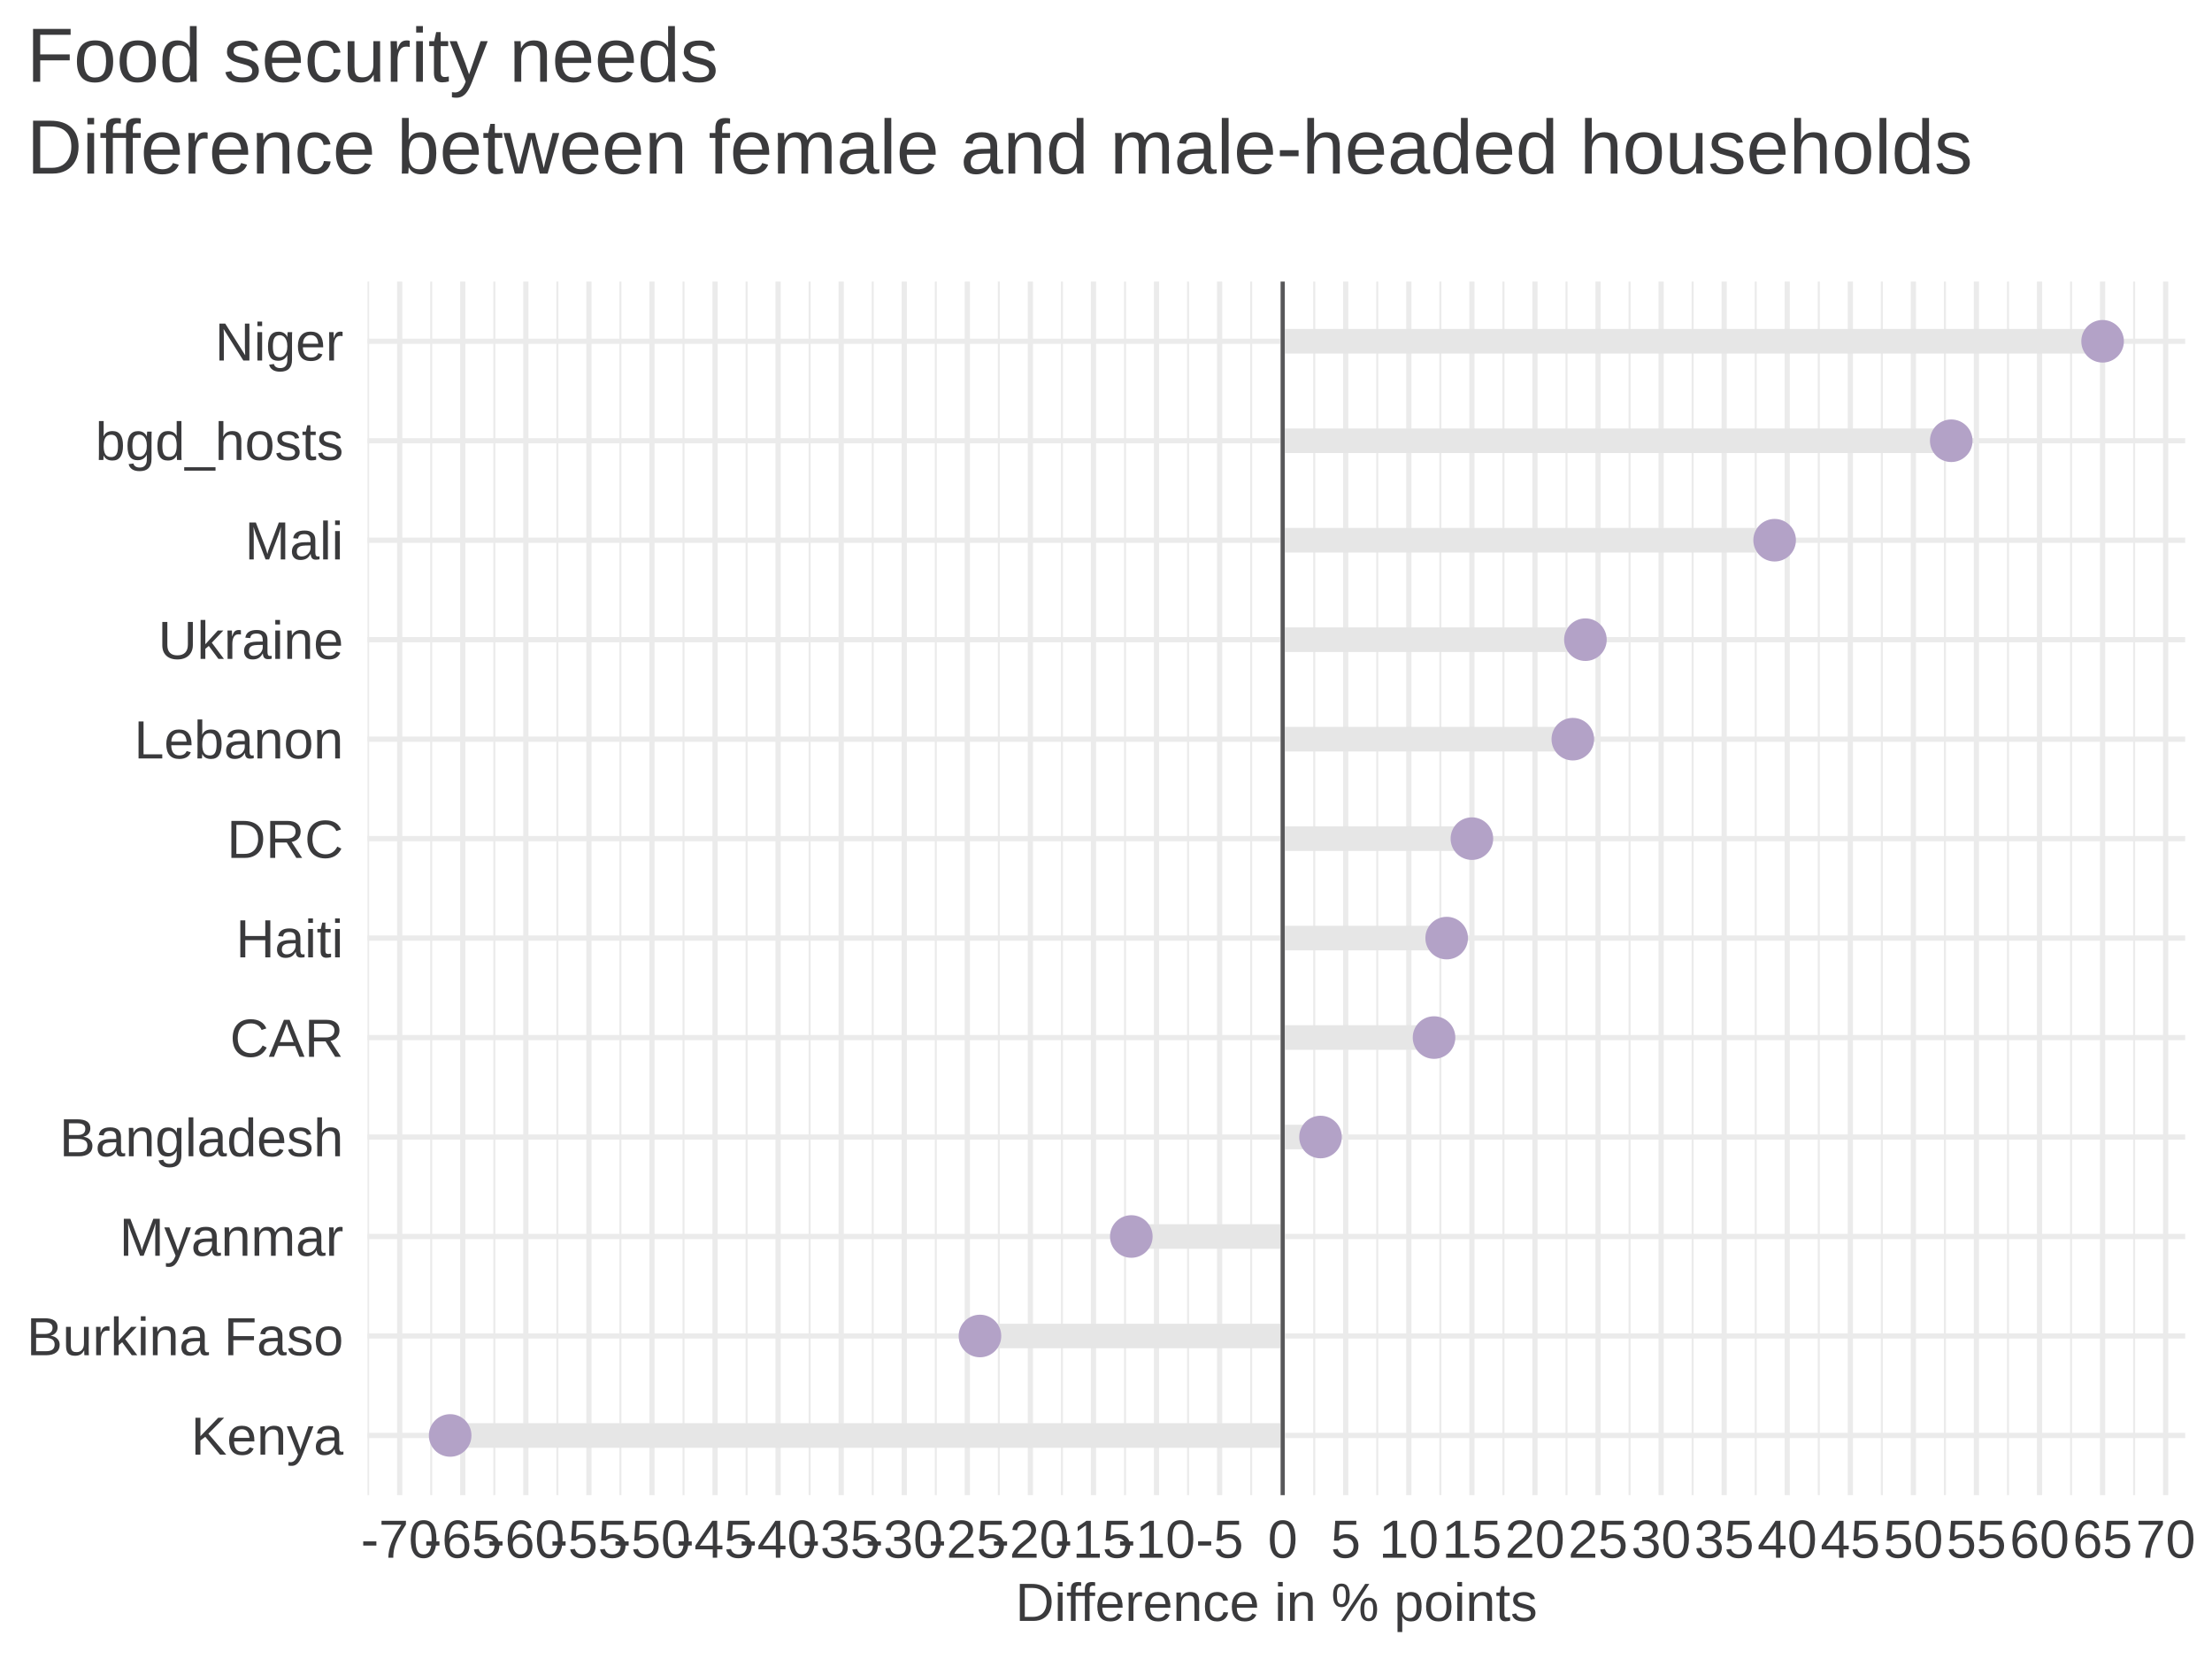
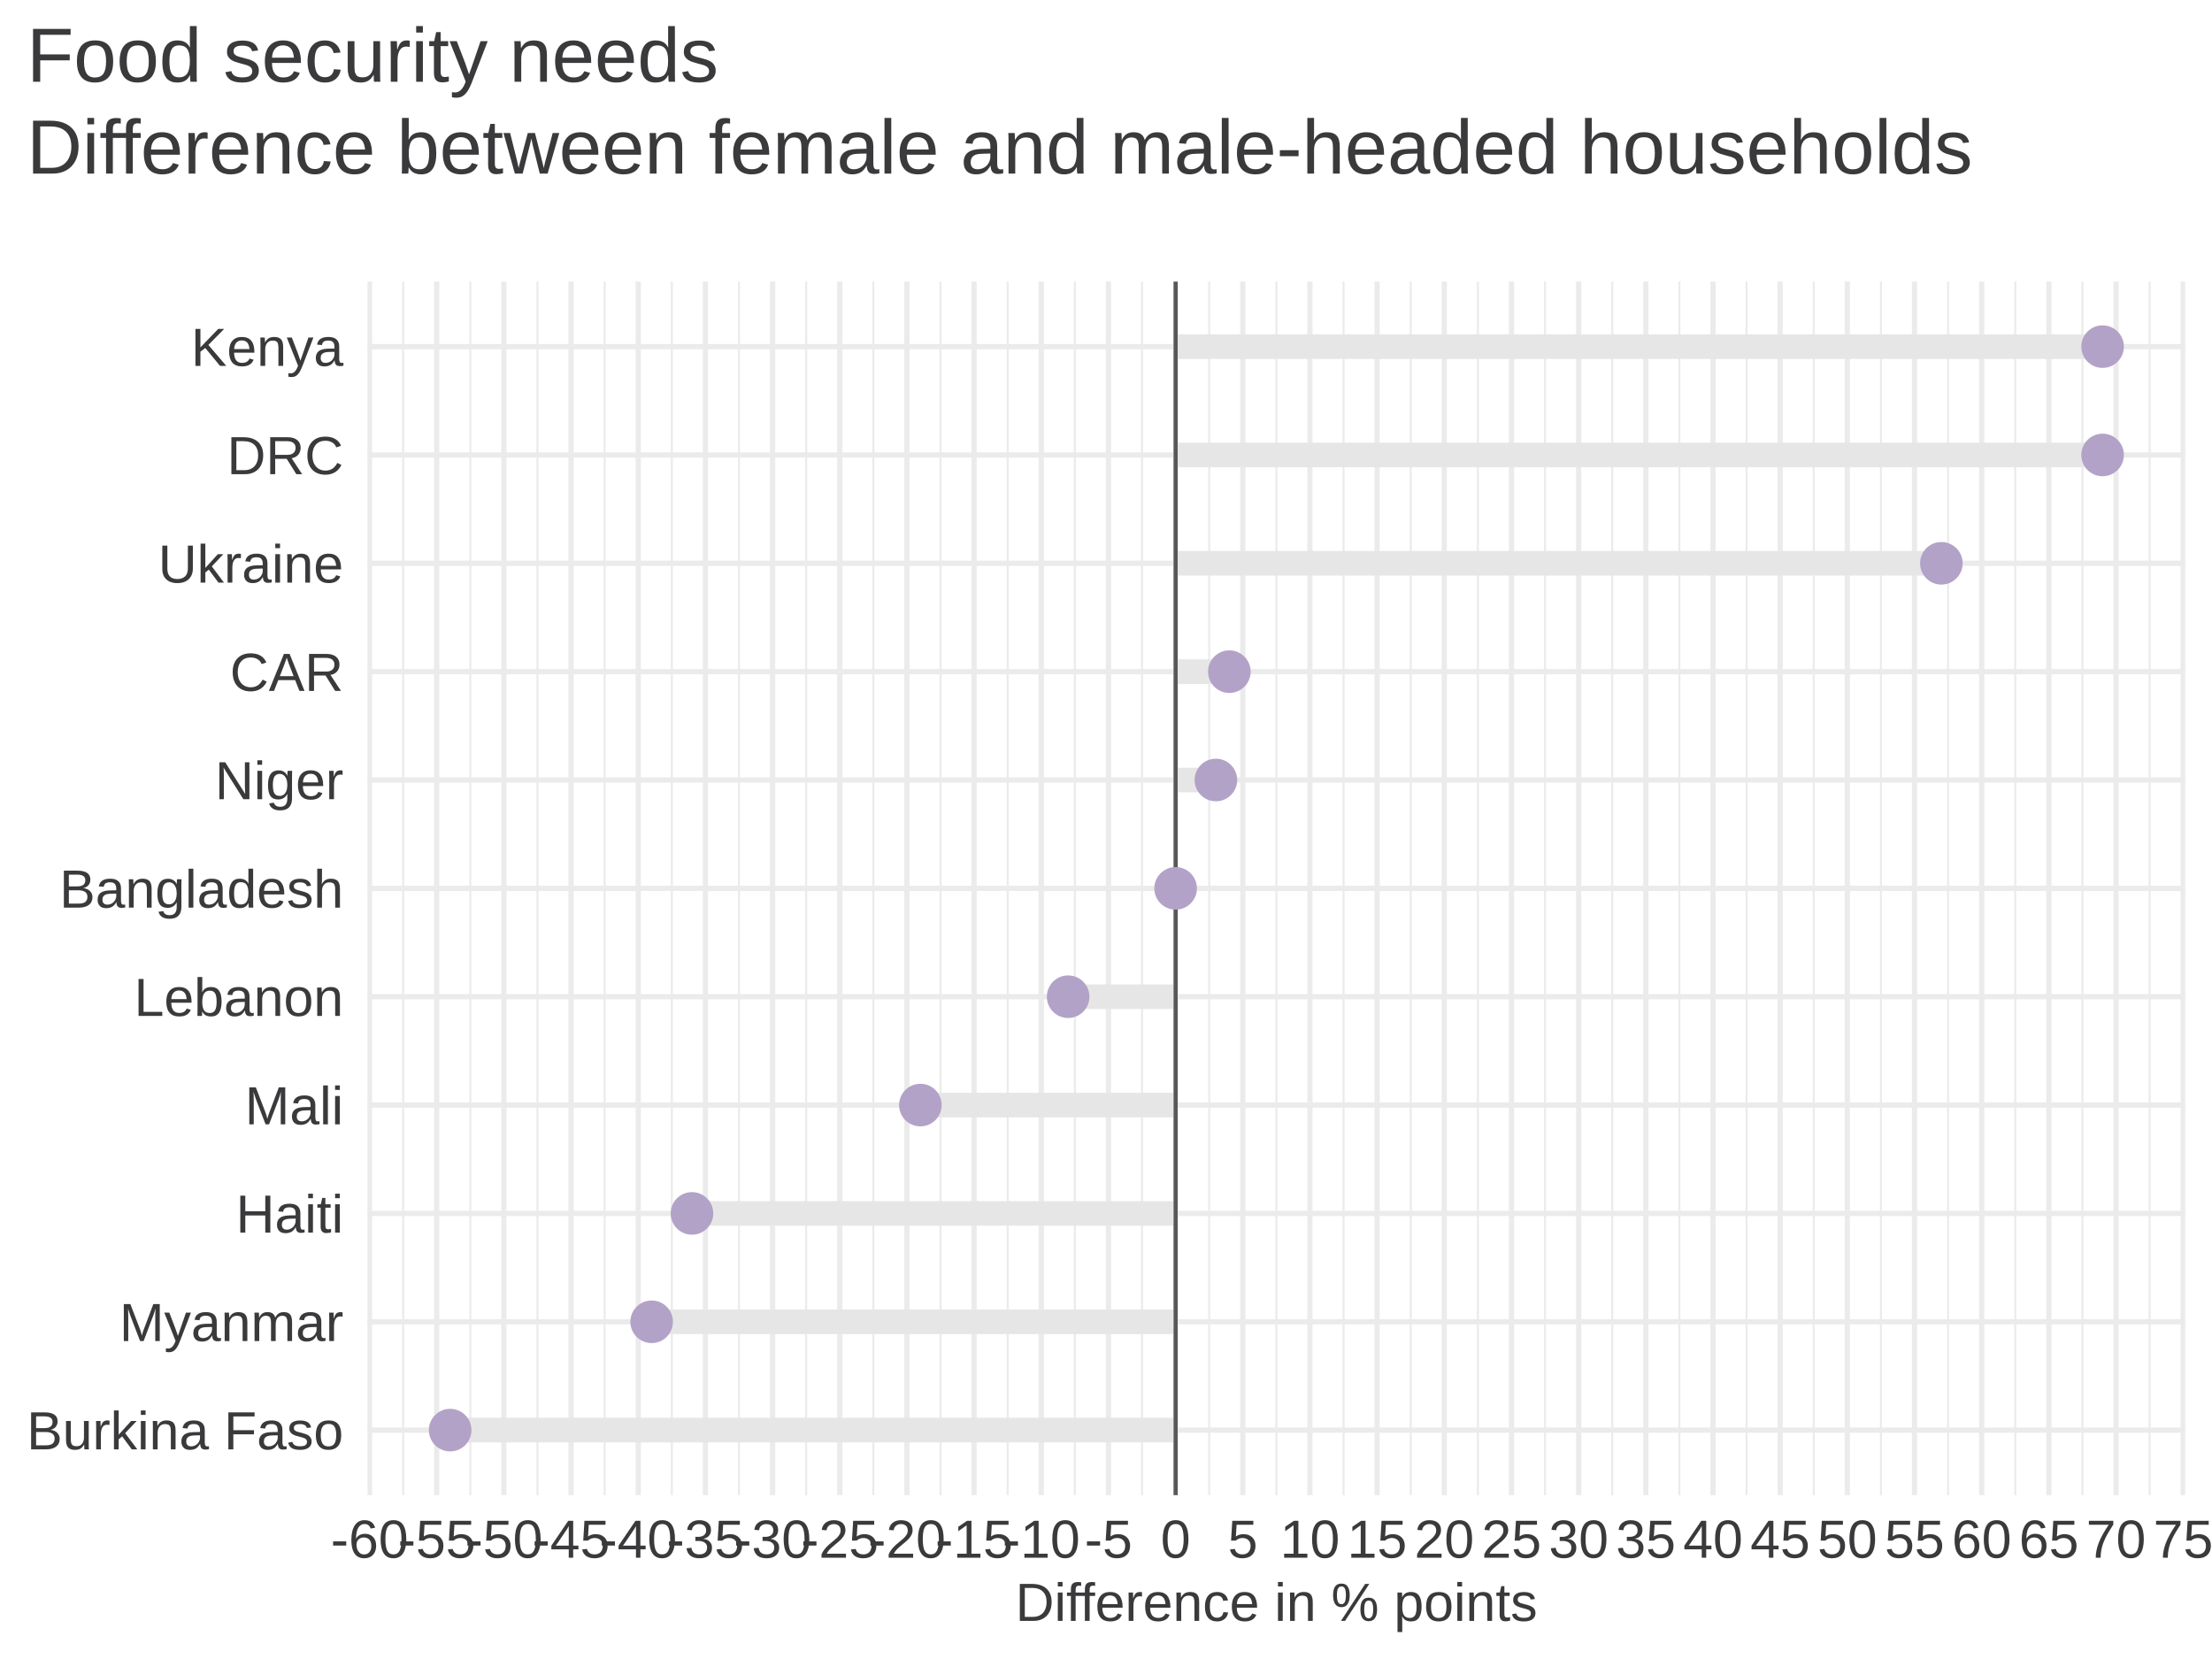
<svg xmlns="http://www.w3.org/2000/svg" class="svglite" width="576.00pt" height="432.00pt" viewBox="0 0 576.00 432.00">
  <defs>
    <style type="text/css">
    .svglite line, .svglite polyline, .svglite polygon, .svglite path, .svglite rect, .svglite circle {
      fill: none;
      stroke: #000000;
      stroke-linecap: round;
      stroke-linejoin: round;
      stroke-miterlimit: 10.00;
    }
    .svglite text {
      white-space: pre;
    }
  </style>
  </defs>
  <rect width="100%" height="100%" style="stroke: none; fill: none;" />
  <defs>
    <clipPath id="cpMC4wMHw1NzYuMDB8MC4wMHw0MzIuMDA=">
      <rect x="0.00" y="0.00" width="576.00" height="432.00" />
    </clipPath>
  </defs>
  <g clip-path="url(#cpMC4wMHw1NzYuMDB8MC4wMHw0MzIuMDA=)">
</g>
  <defs>
    <clipPath id="cpOTUuNzB8NTY5LjAzfDczLjMzfDM4OS4zMw==">
      <rect x="95.70" y="73.33" width="473.32" height="316.00" />
    </clipPath>
  </defs>
  <g clip-path="url(#cpOTUuNzB8NTY5LjAzfDczLjMzfDM4OS4zMw==)">
-     <polyline points="95.87,389.33 95.87,73.33 " style="stroke-width: 0.53; stroke: #EBEBEB; stroke-linecap: butt;" />
-     <polyline points="112.29,389.33 112.29,73.33 " style="stroke-width: 0.53; stroke: #EBEBEB; stroke-linecap: butt;" />
-     <polyline points="128.72,389.33 128.72,73.33 " style="stroke-width: 0.53; stroke: #EBEBEB; stroke-linecap: butt;" />
-     <polyline points="145.14,389.33 145.14,73.33 " style="stroke-width: 0.53; stroke: #EBEBEB; stroke-linecap: butt;" />
-     <polyline points="161.56,389.33 161.56,73.33 " style="stroke-width: 0.53; stroke: #EBEBEB; stroke-linecap: butt;" />
-     <polyline points="177.99,389.33 177.99,73.33 " style="stroke-width: 0.53; stroke: #EBEBEB; stroke-linecap: butt;" />
-     <polyline points="194.41,389.33 194.41,73.33 " style="stroke-width: 0.53; stroke: #EBEBEB; stroke-linecap: butt;" />
-     <polyline points="210.83,389.33 210.83,73.33 " style="stroke-width: 0.53; stroke: #EBEBEB; stroke-linecap: butt;" />
-     <polyline points="227.26,389.33 227.26,73.33 " style="stroke-width: 0.53; stroke: #EBEBEB; stroke-linecap: butt;" />
-     <polyline points="243.68,389.33 243.68,73.33 " style="stroke-width: 0.53; stroke: #EBEBEB; stroke-linecap: butt;" />
-     <polyline points="260.10,389.33 260.10,73.33 " style="stroke-width: 0.53; stroke: #EBEBEB; stroke-linecap: butt;" />
-     <polyline points="276.53,389.33 276.53,73.33 " style="stroke-width: 0.53; stroke: #EBEBEB; stroke-linecap: butt;" />
-     <polyline points="292.95,389.33 292.95,73.33 " style="stroke-width: 0.53; stroke: #EBEBEB; stroke-linecap: butt;" />
-     <polyline points="309.37,389.33 309.37,73.33 " style="stroke-width: 0.53; stroke: #EBEBEB; stroke-linecap: butt;" />
-     <polyline points="325.80,389.33 325.80,73.33 " style="stroke-width: 0.53; stroke: #EBEBEB; stroke-linecap: butt;" />
-     <polyline points="342.22,389.33 342.22,73.33 " style="stroke-width: 0.53; stroke: #EBEBEB; stroke-linecap: butt;" />
-     <polyline points="358.64,389.33 358.64,73.33 " style="stroke-width: 0.53; stroke: #EBEBEB; stroke-linecap: butt;" />
-     <polyline points="375.07,389.33 375.07,73.33 " style="stroke-width: 0.53; stroke: #EBEBEB; stroke-linecap: butt;" />
-     <polyline points="391.49,389.33 391.49,73.33 " style="stroke-width: 0.53; stroke: #EBEBEB; stroke-linecap: butt;" />
-     <polyline points="407.91,389.33 407.91,73.33 " style="stroke-width: 0.53; stroke: #EBEBEB; stroke-linecap: butt;" />
-     <polyline points="424.34,389.33 424.34,73.33 " style="stroke-width: 0.53; stroke: #EBEBEB; stroke-linecap: butt;" />
-     <polyline points="440.76,389.33 440.76,73.33 " style="stroke-width: 0.53; stroke: #EBEBEB; stroke-linecap: butt;" />
-     <polyline points="457.18,389.33 457.18,73.33 " style="stroke-width: 0.53; stroke: #EBEBEB; stroke-linecap: butt;" />
-     <polyline points="473.61,389.33 473.61,73.33 " style="stroke-width: 0.53; stroke: #EBEBEB; stroke-linecap: butt;" />
-     <polyline points="490.03,389.33 490.03,73.33 " style="stroke-width: 0.53; stroke: #EBEBEB; stroke-linecap: butt;" />
-     <polyline points="506.45,389.33 506.45,73.33 " style="stroke-width: 0.53; stroke: #EBEBEB; stroke-linecap: butt;" />
-     <polyline points="522.88,389.33 522.88,73.33 " style="stroke-width: 0.53; stroke: #EBEBEB; stroke-linecap: butt;" />
-     <polyline points="539.30,389.33 539.30,73.33 " style="stroke-width: 0.53; stroke: #EBEBEB; stroke-linecap: butt;" />
-     <polyline points="555.72,389.33 555.72,73.33 " style="stroke-width: 0.53; stroke: #EBEBEB; stroke-linecap: butt;" />
-     <polyline points="95.70,373.79 569.03,373.79 " style="stroke-width: 1.36; stroke: #EBEBEB; stroke-linecap: butt;" />
-     <polyline points="95.70,347.89 569.03,347.89 " style="stroke-width: 1.36; stroke: #EBEBEB; stroke-linecap: butt;" />
-     <polyline points="95.70,321.98 569.03,321.98 " style="stroke-width: 1.36; stroke: #EBEBEB; stroke-linecap: butt;" />
-     <polyline points="95.70,296.08 569.03,296.08 " style="stroke-width: 1.36; stroke: #EBEBEB; stroke-linecap: butt;" />
-     <polyline points="95.70,270.18 569.03,270.18 " style="stroke-width: 1.36; stroke: #EBEBEB; stroke-linecap: butt;" />
-     <polyline points="95.70,244.28 569.03,244.28 " style="stroke-width: 1.36; stroke: #EBEBEB; stroke-linecap: butt;" />
-     <polyline points="95.70,218.38 569.03,218.38 " style="stroke-width: 1.36; stroke: #EBEBEB; stroke-linecap: butt;" />
-     <polyline points="95.70,192.48 569.03,192.48 " style="stroke-width: 1.36; stroke: #EBEBEB; stroke-linecap: butt;" />
-     <polyline points="95.70,166.57 569.03,166.57 " style="stroke-width: 1.36; stroke: #EBEBEB; stroke-linecap: butt;" />
-     <polyline points="95.70,140.67 569.03,140.67 " style="stroke-width: 1.36; stroke: #EBEBEB; stroke-linecap: butt;" />
-     <polyline points="95.70,114.77 569.03,114.77 " style="stroke-width: 1.36; stroke: #EBEBEB; stroke-linecap: butt;" />
-     <polyline points="95.70,88.87 569.03,88.87 " style="stroke-width: 1.36; stroke: #EBEBEB; stroke-linecap: butt;" />
-     <polyline points="104.08,389.33 104.08,73.33 " style="stroke-width: 1.36; stroke: #EBEBEB; stroke-linecap: butt;" />
-     <polyline points="120.50,389.33 120.50,73.33 " style="stroke-width: 1.36; stroke: #EBEBEB; stroke-linecap: butt;" />
-     <polyline points="136.93,389.33 136.93,73.33 " style="stroke-width: 1.36; stroke: #EBEBEB; stroke-linecap: butt;" />
-     <polyline points="153.35,389.33 153.35,73.33 " style="stroke-width: 1.36; stroke: #EBEBEB; stroke-linecap: butt;" />
-     <polyline points="169.77,389.33 169.77,73.33 " style="stroke-width: 1.36; stroke: #EBEBEB; stroke-linecap: butt;" />
-     <polyline points="186.20,389.33 186.20,73.33 " style="stroke-width: 1.36; stroke: #EBEBEB; stroke-linecap: butt;" />
-     <polyline points="202.62,389.33 202.62,73.33 " style="stroke-width: 1.36; stroke: #EBEBEB; stroke-linecap: butt;" />
-     <polyline points="219.04,389.33 219.04,73.33 " style="stroke-width: 1.36; stroke: #EBEBEB; stroke-linecap: butt;" />
-     <polyline points="235.47,389.33 235.47,73.33 " style="stroke-width: 1.36; stroke: #EBEBEB; stroke-linecap: butt;" />
-     <polyline points="251.89,389.33 251.89,73.33 " style="stroke-width: 1.36; stroke: #EBEBEB; stroke-linecap: butt;" />
-     <polyline points="268.31,389.33 268.31,73.33 " style="stroke-width: 1.36; stroke: #EBEBEB; stroke-linecap: butt;" />
-     <polyline points="284.74,389.33 284.74,73.33 " style="stroke-width: 1.36; stroke: #EBEBEB; stroke-linecap: butt;" />
-     <polyline points="301.16,389.33 301.16,73.33 " style="stroke-width: 1.36; stroke: #EBEBEB; stroke-linecap: butt;" />
-     <polyline points="317.58,389.33 317.58,73.33 " style="stroke-width: 1.36; stroke: #EBEBEB; stroke-linecap: butt;" />
-     <polyline points="334.01,389.33 334.01,73.33 " style="stroke-width: 1.36; stroke: #EBEBEB; stroke-linecap: butt;" />
-     <polyline points="350.43,389.33 350.43,73.33 " style="stroke-width: 1.36; stroke: #EBEBEB; stroke-linecap: butt;" />
-     <polyline points="366.85,389.33 366.85,73.33 " style="stroke-width: 1.36; stroke: #EBEBEB; stroke-linecap: butt;" />
-     <polyline points="383.28,389.33 383.28,73.33 " style="stroke-width: 1.36; stroke: #EBEBEB; stroke-linecap: butt;" />
-     <polyline points="399.70,389.33 399.70,73.33 " style="stroke-width: 1.36; stroke: #EBEBEB; stroke-linecap: butt;" />
-     <polyline points="416.12,389.33 416.12,73.33 " style="stroke-width: 1.36; stroke: #EBEBEB; stroke-linecap: butt;" />
-     <polyline points="432.55,389.33 432.55,73.33 " style="stroke-width: 1.36; stroke: #EBEBEB; stroke-linecap: butt;" />
-     <polyline points="448.97,389.33 448.97,73.33 " style="stroke-width: 1.36; stroke: #EBEBEB; stroke-linecap: butt;" />
-     <polyline points="465.39,389.33 465.39,73.33 " style="stroke-width: 1.36; stroke: #EBEBEB; stroke-linecap: butt;" />
-     <polyline points="481.82,389.33 481.82,73.33 " style="stroke-width: 1.36; stroke: #EBEBEB; stroke-linecap: butt;" />
-     <polyline points="498.24,389.33 498.24,73.33 " style="stroke-width: 1.36; stroke: #EBEBEB; stroke-linecap: butt;" />
-     <polyline points="514.66,389.33 514.66,73.33 " style="stroke-width: 1.36; stroke: #EBEBEB; stroke-linecap: butt;" />
-     <polyline points="531.09,389.33 531.09,73.33 " style="stroke-width: 1.36; stroke: #EBEBEB; stroke-linecap: butt;" />
-     <polyline points="547.51,389.33 547.51,73.33 " style="stroke-width: 1.36; stroke: #EBEBEB; stroke-linecap: butt;" />
-     <polyline points="563.93,389.33 563.93,73.33 " style="stroke-width: 1.36; stroke: #EBEBEB; stroke-linecap: butt;" />
-     <line x1="412.84" y1="166.57" x2="334.01" y2="166.57" style="stroke-width: 6.40; stroke: #E6E6E6; stroke-linecap: butt;" />
-     <line x1="547.51" y1="88.87" x2="334.01" y2="88.87" style="stroke-width: 6.40; stroke: #E6E6E6; stroke-linecap: butt;" />
-     <line x1="294.59" y1="321.98" x2="334.01" y2="321.98" style="stroke-width: 6.40; stroke: #E6E6E6; stroke-linecap: butt;" />
-     <line x1="462.11" y1="140.67" x2="334.01" y2="140.67" style="stroke-width: 6.40; stroke: #E6E6E6; stroke-linecap: butt;" />
-     <line x1="409.56" y1="192.48" x2="334.01" y2="192.48" style="stroke-width: 6.40; stroke: #E6E6E6; stroke-linecap: butt;" />
-     <line x1="117.22" y1="373.79" x2="334.01" y2="373.79" style="stroke-width: 6.40; stroke: #E6E6E6; stroke-linecap: butt;" />
-     <line x1="376.71" y1="244.28" x2="334.01" y2="244.28" style="stroke-width: 6.40; stroke: #E6E6E6; stroke-linecap: butt;" />
-     <line x1="383.28" y1="218.38" x2="334.01" y2="218.38" style="stroke-width: 6.40; stroke: #E6E6E6; stroke-linecap: butt;" />
-     <line x1="373.42" y1="270.18" x2="334.01" y2="270.18" style="stroke-width: 6.40; stroke: #E6E6E6; stroke-linecap: butt;" />
-     <line x1="255.18" y1="347.89" x2="334.01" y2="347.89" style="stroke-width: 6.40; stroke: #E6E6E6; stroke-linecap: butt;" />
-     <line x1="343.86" y1="296.08" x2="334.01" y2="296.08" style="stroke-width: 6.40; stroke: #E6E6E6; stroke-linecap: butt;" />
-     <line x1="508.10" y1="114.77" x2="334.01" y2="114.77" style="stroke-width: 6.40; stroke: #E6E6E6; stroke-linecap: butt;" />
-     <line x1="334.01" y1="389.33" x2="334.01" y2="73.33" style="stroke-width: 1.07; stroke: #58585A; stroke-linecap: butt;" />
-     <circle cx="412.84" cy="166.57" r="5.19" style="stroke-width: 0.71; stroke: #B3A2C7; fill: #B3A2C7;" />
-     <circle cx="547.51" cy="88.87" r="5.19" style="stroke-width: 0.71; stroke: #B3A2C7; fill: #B3A2C7;" />
-     <circle cx="294.59" cy="321.98" r="5.19" style="stroke-width: 0.71; stroke: #B3A2C7; fill: #B3A2C7;" />
-     <circle cx="462.11" cy="140.67" r="5.19" style="stroke-width: 0.71; stroke: #B3A2C7; fill: #B3A2C7;" />
-     <circle cx="409.56" cy="192.48" r="5.19" style="stroke-width: 0.71; stroke: #B3A2C7; fill: #B3A2C7;" />
-     <circle cx="117.22" cy="373.79" r="5.19" style="stroke-width: 0.71; stroke: #B3A2C7; fill: #B3A2C7;" />
-     <circle cx="376.71" cy="244.28" r="5.19" style="stroke-width: 0.71; stroke: #B3A2C7; fill: #B3A2C7;" />
-     <circle cx="383.28" cy="218.38" r="5.19" style="stroke-width: 0.71; stroke: #B3A2C7; fill: #B3A2C7;" />
-     <circle cx="373.42" cy="270.18" r="5.19" style="stroke-width: 0.71; stroke: #B3A2C7; fill: #B3A2C7;" />
-     <circle cx="255.18" cy="347.89" r="5.19" style="stroke-width: 0.71; stroke: #B3A2C7; fill: #B3A2C7;" />
-     <circle cx="343.86" cy="296.08" r="5.19" style="stroke-width: 0.71; stroke: #B3A2C7; fill: #B3A2C7;" />
-     <circle cx="508.10" cy="114.77" r="5.19" style="stroke-width: 0.71; stroke: #B3A2C7; fill: #B3A2C7;" />
+     <polyline points="104.98,389.33 104.98,73.33 " style="stroke-width: 0.53; stroke: #EBEBEB; stroke-linecap: butt;" />
+     <polyline points="122.47,389.33 122.47,73.33 " style="stroke-width: 0.53; stroke: #EBEBEB; stroke-linecap: butt;" />
+     <polyline points="139.96,389.33 139.96,73.33 " style="stroke-width: 0.53; stroke: #EBEBEB; stroke-linecap: butt;" />
+     <polyline points="157.45,389.33 157.45,73.33 " style="stroke-width: 0.53; stroke: #EBEBEB; stroke-linecap: butt;" />
+     <polyline points="174.94,389.33 174.94,73.33 " style="stroke-width: 0.53; stroke: #EBEBEB; stroke-linecap: butt;" />
+     <polyline points="192.43,389.33 192.43,73.33 " style="stroke-width: 0.53; stroke: #EBEBEB; stroke-linecap: butt;" />
+     <polyline points="209.92,389.33 209.92,73.33 " style="stroke-width: 0.53; stroke: #EBEBEB; stroke-linecap: butt;" />
+     <polyline points="227.42,389.33 227.42,73.33 " style="stroke-width: 0.53; stroke: #EBEBEB; stroke-linecap: butt;" />
+     <polyline points="244.91,389.33 244.91,73.33 " style="stroke-width: 0.53; stroke: #EBEBEB; stroke-linecap: butt;" />
+     <polyline points="262.40,389.33 262.40,73.33 " style="stroke-width: 0.53; stroke: #EBEBEB; stroke-linecap: butt;" />
+     <polyline points="279.89,389.33 279.89,73.33 " style="stroke-width: 0.53; stroke: #EBEBEB; stroke-linecap: butt;" />
+     <polyline points="297.38,389.33 297.38,73.33 " style="stroke-width: 0.53; stroke: #EBEBEB; stroke-linecap: butt;" />
+     <polyline points="314.87,389.33 314.87,73.33 " style="stroke-width: 0.53; stroke: #EBEBEB; stroke-linecap: butt;" />
+     <polyline points="332.37,389.33 332.37,73.33 " style="stroke-width: 0.53; stroke: #EBEBEB; stroke-linecap: butt;" />
+     <polyline points="349.86,389.33 349.86,73.33 " style="stroke-width: 0.53; stroke: #EBEBEB; stroke-linecap: butt;" />
+     <polyline points="367.35,389.33 367.35,73.33 " style="stroke-width: 0.53; stroke: #EBEBEB; stroke-linecap: butt;" />
+     <polyline points="384.84,389.33 384.84,73.33 " style="stroke-width: 0.53; stroke: #EBEBEB; stroke-linecap: butt;" />
+     <polyline points="402.33,389.33 402.33,73.33 " style="stroke-width: 0.53; stroke: #EBEBEB; stroke-linecap: butt;" />
+     <polyline points="419.82,389.33 419.82,73.33 " style="stroke-width: 0.53; stroke: #EBEBEB; stroke-linecap: butt;" />
+     <polyline points="437.31,389.33 437.31,73.33 " style="stroke-width: 0.53; stroke: #EBEBEB; stroke-linecap: butt;" />
+     <polyline points="454.81,389.33 454.81,73.33 " style="stroke-width: 0.53; stroke: #EBEBEB; stroke-linecap: butt;" />
+     <polyline points="472.30,389.33 472.30,73.33 " style="stroke-width: 0.53; stroke: #EBEBEB; stroke-linecap: butt;" />
+     <polyline points="489.79,389.33 489.79,73.33 " style="stroke-width: 0.53; stroke: #EBEBEB; stroke-linecap: butt;" />
+     <polyline points="507.28,389.33 507.28,73.33 " style="stroke-width: 0.53; stroke: #EBEBEB; stroke-linecap: butt;" />
+     <polyline points="524.77,389.33 524.77,73.33 " style="stroke-width: 0.53; stroke: #EBEBEB; stroke-linecap: butt;" />
+     <polyline points="542.26,389.33 542.26,73.33 " style="stroke-width: 0.53; stroke: #EBEBEB; stroke-linecap: butt;" />
+     <polyline points="559.76,389.33 559.76,73.33 " style="stroke-width: 0.53; stroke: #EBEBEB; stroke-linecap: butt;" />
+     <polyline points="95.70,372.40 569.03,372.40 " style="stroke-width: 1.36; stroke: #EBEBEB; stroke-linecap: butt;" />
+     <polyline points="95.70,344.19 569.03,344.19 " style="stroke-width: 1.36; stroke: #EBEBEB; stroke-linecap: butt;" />
+     <polyline points="95.70,315.97 569.03,315.97 " style="stroke-width: 1.36; stroke: #EBEBEB; stroke-linecap: butt;" />
+     <polyline points="95.70,287.76 569.03,287.76 " style="stroke-width: 1.36; stroke: #EBEBEB; stroke-linecap: butt;" />
+     <polyline points="95.70,259.54 569.03,259.54 " style="stroke-width: 1.36; stroke: #EBEBEB; stroke-linecap: butt;" />
+     <polyline points="95.70,231.33 569.03,231.33 " style="stroke-width: 1.36; stroke: #EBEBEB; stroke-linecap: butt;" />
+     <polyline points="95.70,203.11 569.03,203.11 " style="stroke-width: 1.36; stroke: #EBEBEB; stroke-linecap: butt;" />
+     <polyline points="95.70,174.90 569.03,174.90 " style="stroke-width: 1.36; stroke: #EBEBEB; stroke-linecap: butt;" />
+     <polyline points="95.70,146.68 569.03,146.68 " style="stroke-width: 1.36; stroke: #EBEBEB; stroke-linecap: butt;" />
+     <polyline points="95.70,118.47 569.03,118.47 " style="stroke-width: 1.36; stroke: #EBEBEB; stroke-linecap: butt;" />
+     <polyline points="95.70,90.26 569.03,90.26 " style="stroke-width: 1.36; stroke: #EBEBEB; stroke-linecap: butt;" />
+     <polyline points="96.23,389.33 96.23,73.33 " style="stroke-width: 1.36; stroke: #EBEBEB; stroke-linecap: butt;" />
+     <polyline points="113.72,389.33 113.72,73.33 " style="stroke-width: 1.36; stroke: #EBEBEB; stroke-linecap: butt;" />
+     <polyline points="131.21,389.33 131.21,73.33 " style="stroke-width: 1.36; stroke: #EBEBEB; stroke-linecap: butt;" />
+     <polyline points="148.70,389.33 148.70,73.33 " style="stroke-width: 1.36; stroke: #EBEBEB; stroke-linecap: butt;" />
+     <polyline points="166.20,389.33 166.20,73.33 " style="stroke-width: 1.36; stroke: #EBEBEB; stroke-linecap: butt;" />
+     <polyline points="183.69,389.33 183.69,73.33 " style="stroke-width: 1.36; stroke: #EBEBEB; stroke-linecap: butt;" />
+     <polyline points="201.18,389.33 201.18,73.33 " style="stroke-width: 1.36; stroke: #EBEBEB; stroke-linecap: butt;" />
+     <polyline points="218.67,389.33 218.67,73.33 " style="stroke-width: 1.36; stroke: #EBEBEB; stroke-linecap: butt;" />
+     <polyline points="236.16,389.33 236.16,73.33 " style="stroke-width: 1.36; stroke: #EBEBEB; stroke-linecap: butt;" />
+     <polyline points="253.65,389.33 253.65,73.33 " style="stroke-width: 1.36; stroke: #EBEBEB; stroke-linecap: butt;" />
+     <polyline points="271.14,389.33 271.14,73.33 " style="stroke-width: 1.36; stroke: #EBEBEB; stroke-linecap: butt;" />
+     <polyline points="288.64,389.33 288.64,73.33 " style="stroke-width: 1.36; stroke: #EBEBEB; stroke-linecap: butt;" />
+     <polyline points="306.13,389.33 306.13,73.33 " style="stroke-width: 1.36; stroke: #EBEBEB; stroke-linecap: butt;" />
+     <polyline points="323.62,389.33 323.62,73.33 " style="stroke-width: 1.36; stroke: #EBEBEB; stroke-linecap: butt;" />
+     <polyline points="341.11,389.33 341.11,73.33 " style="stroke-width: 1.36; stroke: #EBEBEB; stroke-linecap: butt;" />
+     <polyline points="358.60,389.33 358.60,73.33 " style="stroke-width: 1.36; stroke: #EBEBEB; stroke-linecap: butt;" />
+     <polyline points="376.09,389.33 376.09,73.33 " style="stroke-width: 1.36; stroke: #EBEBEB; stroke-linecap: butt;" />
+     <polyline points="393.59,389.33 393.59,73.33 " style="stroke-width: 1.36; stroke: #EBEBEB; stroke-linecap: butt;" />
+     <polyline points="411.08,389.33 411.08,73.33 " style="stroke-width: 1.36; stroke: #EBEBEB; stroke-linecap: butt;" />
+     <polyline points="428.57,389.33 428.57,73.33 " style="stroke-width: 1.36; stroke: #EBEBEB; stroke-linecap: butt;" />
+     <polyline points="446.06,389.33 446.06,73.33 " style="stroke-width: 1.36; stroke: #EBEBEB; stroke-linecap: butt;" />
+     <polyline points="463.55,389.33 463.55,73.33 " style="stroke-width: 1.36; stroke: #EBEBEB; stroke-linecap: butt;" />
+     <polyline points="481.04,389.33 481.04,73.33 " style="stroke-width: 1.36; stroke: #EBEBEB; stroke-linecap: butt;" />
+     <polyline points="498.54,389.33 498.54,73.33 " style="stroke-width: 1.36; stroke: #EBEBEB; stroke-linecap: butt;" />
+     <polyline points="516.03,389.33 516.03,73.33 " style="stroke-width: 1.36; stroke: #EBEBEB; stroke-linecap: butt;" />
+     <polyline points="533.52,389.33 533.52,73.33 " style="stroke-width: 1.36; stroke: #EBEBEB; stroke-linecap: butt;" />
+     <polyline points="551.01,389.33 551.01,73.33 " style="stroke-width: 1.36; stroke: #EBEBEB; stroke-linecap: butt;" />
+     <polyline points="568.50,389.33 568.50,73.33 " style="stroke-width: 1.36; stroke: #EBEBEB; stroke-linecap: butt;" />
+     <line x1="505.53" y1="146.68" x2="306.13" y2="146.68" style="stroke-width: 6.40; stroke: #E6E6E6; stroke-linecap: butt;" />
+     <line x1="316.62" y1="203.11" x2="306.13" y2="203.11" style="stroke-width: 6.40; stroke: #E6E6E6; stroke-linecap: butt;" />
+     <line x1="169.69" y1="344.19" x2="306.13" y2="344.19" style="stroke-width: 6.40; stroke: #E6E6E6; stroke-linecap: butt;" />
+     <line x1="239.66" y1="287.76" x2="306.13" y2="287.76" style="stroke-width: 6.40; stroke: #E6E6E6; stroke-linecap: butt;" />
+     <line x1="278.14" y1="259.54" x2="306.13" y2="259.54" style="stroke-width: 6.40; stroke: #E6E6E6; stroke-linecap: butt;" />
+     <line x1="547.51" y1="90.26" x2="306.13" y2="90.26" style="stroke-width: 6.40; stroke: #E6E6E6; stroke-linecap: butt;" />
+     <line x1="180.19" y1="315.97" x2="306.13" y2="315.97" style="stroke-width: 6.40; stroke: #E6E6E6; stroke-linecap: butt;" />
+     <line x1="547.51" y1="118.47" x2="306.13" y2="118.47" style="stroke-width: 6.40; stroke: #E6E6E6; stroke-linecap: butt;" />
+     <line x1="320.12" y1="174.90" x2="306.13" y2="174.90" style="stroke-width: 6.40; stroke: #E6E6E6; stroke-linecap: butt;" />
+     <line x1="117.22" y1="372.40" x2="306.13" y2="372.40" style="stroke-width: 6.40; stroke: #E6E6E6; stroke-linecap: butt;" />
+     <line x1="306.13" y1="231.33" x2="306.13" y2="231.33" style="stroke-width: 6.40; stroke: #E6E6E6; stroke-linecap: butt;" />
+     <line x1="306.13" y1="389.33" x2="306.13" y2="73.33" style="stroke-width: 1.07; stroke: #58585A; stroke-linecap: butt;" />
+     <circle cx="505.53" cy="146.68" r="5.19" style="stroke-width: 0.71; stroke: #B3A2C7; fill: #B3A2C7;" />
+     <circle cx="316.62" cy="203.11" r="5.19" style="stroke-width: 0.71; stroke: #B3A2C7; fill: #B3A2C7;" />
+     <circle cx="169.69" cy="344.19" r="5.19" style="stroke-width: 0.71; stroke: #B3A2C7; fill: #B3A2C7;" />
+     <circle cx="239.66" cy="287.76" r="5.19" style="stroke-width: 0.71; stroke: #B3A2C7; fill: #B3A2C7;" />
+     <circle cx="278.14" cy="259.54" r="5.19" style="stroke-width: 0.71; stroke: #B3A2C7; fill: #B3A2C7;" />
+     <circle cx="547.51" cy="90.26" r="5.19" style="stroke-width: 0.71; stroke: #B3A2C7; fill: #B3A2C7;" />
+     <circle cx="180.19" cy="315.97" r="5.19" style="stroke-width: 0.71; stroke: #B3A2C7; fill: #B3A2C7;" />
+     <circle cx="547.51" cy="118.47" r="5.19" style="stroke-width: 0.71; stroke: #B3A2C7; fill: #B3A2C7;" />
+     <circle cx="320.12" cy="174.90" r="5.19" style="stroke-width: 0.71; stroke: #B3A2C7; fill: #B3A2C7;" />
+     <circle cx="117.22" cy="372.40" r="5.19" style="stroke-width: 0.71; stroke: #B3A2C7; fill: #B3A2C7;" />
+     <circle cx="306.13" cy="231.33" r="5.19" style="stroke-width: 0.71; stroke: #B3A2C7; fill: #B3A2C7;" />
  </g>
  <g clip-path="url(#cpMC4wMHw1NzYuMDB8MC4wMHw0MzIuMDA=)">
-     <text x="89.43" y="378.80" text-anchor="end" style="font-size: 14.00px;fill: #3A3A3C; font-family: &quot;Arial&quot;;" textLength="39.69px" lengthAdjust="spacingAndGlyphs">Kenya</text>
-     <text x="89.43" y="352.90" text-anchor="end" style="font-size: 14.00px;fill: #3A3A3C; font-family: &quot;Arial&quot;;" textLength="82.45px" lengthAdjust="spacingAndGlyphs">Burkina Faso</text>
-     <text x="89.43" y="327.00" text-anchor="end" style="font-size: 14.00px;fill: #3A3A3C; font-family: &quot;Arial&quot;;" textLength="58.32px" lengthAdjust="spacingAndGlyphs">Myanmar</text>
-     <text x="89.43" y="301.09" text-anchor="end" style="font-size: 14.00px;fill: #3A3A3C; font-family: &quot;Arial&quot;;" textLength="73.93px" lengthAdjust="spacingAndGlyphs">Bangladesh</text>
-     <text x="89.43" y="275.19" text-anchor="end" style="font-size: 14.00px;fill: #3A3A3C; font-family: &quot;Arial&quot;;" textLength="29.56px" lengthAdjust="spacingAndGlyphs">CAR</text>
-     <text x="89.43" y="249.29" text-anchor="end" style="font-size: 14.00px;fill: #3A3A3C; font-family: &quot;Arial&quot;;" textLength="28.00px" lengthAdjust="spacingAndGlyphs">Haiti</text>
-     <text x="89.43" y="223.39" text-anchor="end" style="font-size: 14.00px;fill: #3A3A3C; font-family: &quot;Arial&quot;;" textLength="30.33px" lengthAdjust="spacingAndGlyphs">DRC</text>
-     <text x="89.43" y="197.49" text-anchor="end" style="font-size: 14.00px;fill: #3A3A3C; font-family: &quot;Arial&quot;;" textLength="54.48px" lengthAdjust="spacingAndGlyphs">Lebanon</text>
-     <text x="89.43" y="171.58" text-anchor="end" style="font-size: 14.00px;fill: #3A3A3C; font-family: &quot;Arial&quot;;" textLength="48.23px" lengthAdjust="spacingAndGlyphs">Ukraine</text>
-     <text x="89.43" y="145.68" text-anchor="end" style="font-size: 14.00px;fill: #3A3A3C; font-family: &quot;Arial&quot;;" textLength="25.66px" lengthAdjust="spacingAndGlyphs">Mali</text>
-     <text x="89.43" y="119.78" text-anchor="end" style="font-size: 14.00px;fill: #3A3A3C; font-family: &quot;Arial&quot;;" textLength="64.58px" lengthAdjust="spacingAndGlyphs">bgd_hosts</text>
-     <text x="89.43" y="93.88" text-anchor="end" style="font-size: 14.00px;fill: #3A3A3C; font-family: &quot;Arial&quot;;" textLength="33.44px" lengthAdjust="spacingAndGlyphs">Niger</text>
-     <text x="104.08" y="405.63" text-anchor="middle" style="font-size: 14.00px;fill: #3A3A3C; font-family: &quot;Arial&quot;;" textLength="20.22px" lengthAdjust="spacingAndGlyphs">-70</text>
-     <text x="120.50" y="405.63" text-anchor="middle" style="font-size: 14.00px;fill: #3A3A3C; font-family: &quot;Arial&quot;;" textLength="20.22px" lengthAdjust="spacingAndGlyphs">-65</text>
-     <text x="136.93" y="405.63" text-anchor="middle" style="font-size: 14.00px;fill: #3A3A3C; font-family: &quot;Arial&quot;;" textLength="20.22px" lengthAdjust="spacingAndGlyphs">-60</text>
-     <text x="153.35" y="405.63" text-anchor="middle" style="font-size: 14.00px;fill: #3A3A3C; font-family: &quot;Arial&quot;;" textLength="20.22px" lengthAdjust="spacingAndGlyphs">-55</text>
-     <text x="169.77" y="405.63" text-anchor="middle" style="font-size: 14.00px;fill: #3A3A3C; font-family: &quot;Arial&quot;;" textLength="20.22px" lengthAdjust="spacingAndGlyphs">-50</text>
-     <text x="186.20" y="405.63" text-anchor="middle" style="font-size: 14.00px;fill: #3A3A3C; font-family: &quot;Arial&quot;;" textLength="20.22px" lengthAdjust="spacingAndGlyphs">-45</text>
-     <text x="202.62" y="405.63" text-anchor="middle" style="font-size: 14.00px;fill: #3A3A3C; font-family: &quot;Arial&quot;;" textLength="20.22px" lengthAdjust="spacingAndGlyphs">-40</text>
-     <text x="219.04" y="405.63" text-anchor="middle" style="font-size: 14.00px;fill: #3A3A3C; font-family: &quot;Arial&quot;;" textLength="20.22px" lengthAdjust="spacingAndGlyphs">-35</text>
-     <text x="235.47" y="405.63" text-anchor="middle" style="font-size: 14.00px;fill: #3A3A3C; font-family: &quot;Arial&quot;;" textLength="20.22px" lengthAdjust="spacingAndGlyphs">-30</text>
-     <text x="251.89" y="405.63" text-anchor="middle" style="font-size: 14.00px;fill: #3A3A3C; font-family: &quot;Arial&quot;;" textLength="20.22px" lengthAdjust="spacingAndGlyphs">-25</text>
-     <text x="268.31" y="405.63" text-anchor="middle" style="font-size: 14.00px;fill: #3A3A3C; font-family: &quot;Arial&quot;;" textLength="20.22px" lengthAdjust="spacingAndGlyphs">-20</text>
-     <text x="284.74" y="405.63" text-anchor="middle" style="font-size: 14.00px;fill: #3A3A3C; font-family: &quot;Arial&quot;;" textLength="20.22px" lengthAdjust="spacingAndGlyphs">-15</text>
-     <text x="301.16" y="405.63" text-anchor="middle" style="font-size: 14.00px;fill: #3A3A3C; font-family: &quot;Arial&quot;;" textLength="20.22px" lengthAdjust="spacingAndGlyphs">-10</text>
-     <text x="317.58" y="405.63" text-anchor="middle" style="font-size: 14.00px;fill: #3A3A3C; font-family: &quot;Arial&quot;;" textLength="12.44px" lengthAdjust="spacingAndGlyphs">-5</text>
-     <text x="334.01" y="405.63" text-anchor="middle" style="font-size: 14.00px;fill: #3A3A3C; font-family: &quot;Arial&quot;;" textLength="7.78px" lengthAdjust="spacingAndGlyphs">0</text>
-     <text x="350.43" y="405.63" text-anchor="middle" style="font-size: 14.00px;fill: #3A3A3C; font-family: &quot;Arial&quot;;" textLength="7.78px" lengthAdjust="spacingAndGlyphs">5</text>
-     <text x="366.85" y="405.63" text-anchor="middle" style="font-size: 14.00px;fill: #3A3A3C; font-family: &quot;Arial&quot;;" textLength="15.57px" lengthAdjust="spacingAndGlyphs">10</text>
-     <text x="383.28" y="405.63" text-anchor="middle" style="font-size: 14.00px;fill: #3A3A3C; font-family: &quot;Arial&quot;;" textLength="15.57px" lengthAdjust="spacingAndGlyphs">15</text>
-     <text x="399.70" y="405.63" text-anchor="middle" style="font-size: 14.00px;fill: #3A3A3C; font-family: &quot;Arial&quot;;" textLength="15.57px" lengthAdjust="spacingAndGlyphs">20</text>
-     <text x="416.12" y="405.63" text-anchor="middle" style="font-size: 14.00px;fill: #3A3A3C; font-family: &quot;Arial&quot;;" textLength="15.57px" lengthAdjust="spacingAndGlyphs">25</text>
-     <text x="432.55" y="405.63" text-anchor="middle" style="font-size: 14.00px;fill: #3A3A3C; font-family: &quot;Arial&quot;;" textLength="15.57px" lengthAdjust="spacingAndGlyphs">30</text>
-     <text x="448.97" y="405.63" text-anchor="middle" style="font-size: 14.00px;fill: #3A3A3C; font-family: &quot;Arial&quot;;" textLength="15.57px" lengthAdjust="spacingAndGlyphs">35</text>
-     <text x="465.39" y="405.63" text-anchor="middle" style="font-size: 14.00px;fill: #3A3A3C; font-family: &quot;Arial&quot;;" textLength="15.57px" lengthAdjust="spacingAndGlyphs">40</text>
-     <text x="481.82" y="405.63" text-anchor="middle" style="font-size: 14.00px;fill: #3A3A3C; font-family: &quot;Arial&quot;;" textLength="15.57px" lengthAdjust="spacingAndGlyphs">45</text>
-     <text x="498.24" y="405.63" text-anchor="middle" style="font-size: 14.00px;fill: #3A3A3C; font-family: &quot;Arial&quot;;" textLength="15.57px" lengthAdjust="spacingAndGlyphs">50</text>
-     <text x="514.66" y="405.63" text-anchor="middle" style="font-size: 14.00px;fill: #3A3A3C; font-family: &quot;Arial&quot;;" textLength="15.57px" lengthAdjust="spacingAndGlyphs">55</text>
-     <text x="531.09" y="405.63" text-anchor="middle" style="font-size: 14.00px;fill: #3A3A3C; font-family: &quot;Arial&quot;;" textLength="15.57px" lengthAdjust="spacingAndGlyphs">60</text>
-     <text x="547.51" y="405.63" text-anchor="middle" style="font-size: 14.00px;fill: #3A3A3C; font-family: &quot;Arial&quot;;" textLength="15.57px" lengthAdjust="spacingAndGlyphs">65</text>
-     <text x="563.93" y="405.63" text-anchor="middle" style="font-size: 14.00px;fill: #3A3A3C; font-family: &quot;Arial&quot;;" textLength="15.57px" lengthAdjust="spacingAndGlyphs">70</text>
+     <text x="89.43" y="377.41" text-anchor="end" style="font-size: 14.00px;fill: #3A3A3C; font-family: &quot;Arial&quot;;" textLength="82.45px" lengthAdjust="spacingAndGlyphs">Burkina Faso</text>
+     <text x="89.43" y="349.20" text-anchor="end" style="font-size: 14.00px;fill: #3A3A3C; font-family: &quot;Arial&quot;;" textLength="58.32px" lengthAdjust="spacingAndGlyphs">Myanmar</text>
+     <text x="89.43" y="320.98" text-anchor="end" style="font-size: 14.00px;fill: #3A3A3C; font-family: &quot;Arial&quot;;" textLength="28.00px" lengthAdjust="spacingAndGlyphs">Haiti</text>
+     <text x="89.43" y="292.77" text-anchor="end" style="font-size: 14.00px;fill: #3A3A3C; font-family: &quot;Arial&quot;;" textLength="25.66px" lengthAdjust="spacingAndGlyphs">Mali</text>
+     <text x="89.43" y="264.55" text-anchor="end" style="font-size: 14.00px;fill: #3A3A3C; font-family: &quot;Arial&quot;;" textLength="54.48px" lengthAdjust="spacingAndGlyphs">Lebanon</text>
+     <text x="89.43" y="236.34" text-anchor="end" style="font-size: 14.00px;fill: #3A3A3C; font-family: &quot;Arial&quot;;" textLength="73.93px" lengthAdjust="spacingAndGlyphs">Bangladesh</text>
+     <text x="89.43" y="208.12" text-anchor="end" style="font-size: 14.00px;fill: #3A3A3C; font-family: &quot;Arial&quot;;" textLength="33.44px" lengthAdjust="spacingAndGlyphs">Niger</text>
+     <text x="89.43" y="179.91" text-anchor="end" style="font-size: 14.00px;fill: #3A3A3C; font-family: &quot;Arial&quot;;" textLength="29.56px" lengthAdjust="spacingAndGlyphs">CAR</text>
+     <text x="89.43" y="151.70" text-anchor="end" style="font-size: 14.00px;fill: #3A3A3C; font-family: &quot;Arial&quot;;" textLength="48.23px" lengthAdjust="spacingAndGlyphs">Ukraine</text>
+     <text x="89.43" y="123.48" text-anchor="end" style="font-size: 14.00px;fill: #3A3A3C; font-family: &quot;Arial&quot;;" textLength="30.33px" lengthAdjust="spacingAndGlyphs">DRC</text>
+     <text x="89.43" y="95.27" text-anchor="end" style="font-size: 14.00px;fill: #3A3A3C; font-family: &quot;Arial&quot;;" textLength="39.69px" lengthAdjust="spacingAndGlyphs">Kenya</text>
+     <text x="96.23" y="405.63" text-anchor="middle" style="font-size: 14.00px;fill: #3A3A3C; font-family: &quot;Arial&quot;;" textLength="20.22px" lengthAdjust="spacingAndGlyphs">-60</text>
+     <text x="113.72" y="405.63" text-anchor="middle" style="font-size: 14.00px;fill: #3A3A3C; font-family: &quot;Arial&quot;;" textLength="20.22px" lengthAdjust="spacingAndGlyphs">-55</text>
+     <text x="131.21" y="405.63" text-anchor="middle" style="font-size: 14.00px;fill: #3A3A3C; font-family: &quot;Arial&quot;;" textLength="20.22px" lengthAdjust="spacingAndGlyphs">-50</text>
+     <text x="148.70" y="405.63" text-anchor="middle" style="font-size: 14.00px;fill: #3A3A3C; font-family: &quot;Arial&quot;;" textLength="20.22px" lengthAdjust="spacingAndGlyphs">-45</text>
+     <text x="166.20" y="405.63" text-anchor="middle" style="font-size: 14.00px;fill: #3A3A3C; font-family: &quot;Arial&quot;;" textLength="20.22px" lengthAdjust="spacingAndGlyphs">-40</text>
+     <text x="183.69" y="405.63" text-anchor="middle" style="font-size: 14.00px;fill: #3A3A3C; font-family: &quot;Arial&quot;;" textLength="20.22px" lengthAdjust="spacingAndGlyphs">-35</text>
+     <text x="201.18" y="405.63" text-anchor="middle" style="font-size: 14.00px;fill: #3A3A3C; font-family: &quot;Arial&quot;;" textLength="20.22px" lengthAdjust="spacingAndGlyphs">-30</text>
+     <text x="218.67" y="405.63" text-anchor="middle" style="font-size: 14.00px;fill: #3A3A3C; font-family: &quot;Arial&quot;;" textLength="20.22px" lengthAdjust="spacingAndGlyphs">-25</text>
+     <text x="236.16" y="405.63" text-anchor="middle" style="font-size: 14.00px;fill: #3A3A3C; font-family: &quot;Arial&quot;;" textLength="20.22px" lengthAdjust="spacingAndGlyphs">-20</text>
+     <text x="253.65" y="405.63" text-anchor="middle" style="font-size: 14.00px;fill: #3A3A3C; font-family: &quot;Arial&quot;;" textLength="20.22px" lengthAdjust="spacingAndGlyphs">-15</text>
+     <text x="271.14" y="405.63" text-anchor="middle" style="font-size: 14.00px;fill: #3A3A3C; font-family: &quot;Arial&quot;;" textLength="20.22px" lengthAdjust="spacingAndGlyphs">-10</text>
+     <text x="288.64" y="405.63" text-anchor="middle" style="font-size: 14.00px;fill: #3A3A3C; font-family: &quot;Arial&quot;;" textLength="12.44px" lengthAdjust="spacingAndGlyphs">-5</text>
+     <text x="306.13" y="405.63" text-anchor="middle" style="font-size: 14.00px;fill: #3A3A3C; font-family: &quot;Arial&quot;;" textLength="7.78px" lengthAdjust="spacingAndGlyphs">0</text>
+     <text x="323.62" y="405.63" text-anchor="middle" style="font-size: 14.00px;fill: #3A3A3C; font-family: &quot;Arial&quot;;" textLength="7.78px" lengthAdjust="spacingAndGlyphs">5</text>
+     <text x="341.11" y="405.63" text-anchor="middle" style="font-size: 14.00px;fill: #3A3A3C; font-family: &quot;Arial&quot;;" textLength="15.57px" lengthAdjust="spacingAndGlyphs">10</text>
+     <text x="358.60" y="405.63" text-anchor="middle" style="font-size: 14.00px;fill: #3A3A3C; font-family: &quot;Arial&quot;;" textLength="15.57px" lengthAdjust="spacingAndGlyphs">15</text>
+     <text x="376.09" y="405.63" text-anchor="middle" style="font-size: 14.00px;fill: #3A3A3C; font-family: &quot;Arial&quot;;" textLength="15.57px" lengthAdjust="spacingAndGlyphs">20</text>
+     <text x="393.59" y="405.63" text-anchor="middle" style="font-size: 14.00px;fill: #3A3A3C; font-family: &quot;Arial&quot;;" textLength="15.57px" lengthAdjust="spacingAndGlyphs">25</text>
+     <text x="411.08" y="405.63" text-anchor="middle" style="font-size: 14.00px;fill: #3A3A3C; font-family: &quot;Arial&quot;;" textLength="15.57px" lengthAdjust="spacingAndGlyphs">30</text>
+     <text x="428.57" y="405.63" text-anchor="middle" style="font-size: 14.00px;fill: #3A3A3C; font-family: &quot;Arial&quot;;" textLength="15.57px" lengthAdjust="spacingAndGlyphs">35</text>
+     <text x="446.06" y="405.63" text-anchor="middle" style="font-size: 14.00px;fill: #3A3A3C; font-family: &quot;Arial&quot;;" textLength="15.57px" lengthAdjust="spacingAndGlyphs">40</text>
+     <text x="463.55" y="405.63" text-anchor="middle" style="font-size: 14.00px;fill: #3A3A3C; font-family: &quot;Arial&quot;;" textLength="15.57px" lengthAdjust="spacingAndGlyphs">45</text>
+     <text x="481.04" y="405.63" text-anchor="middle" style="font-size: 14.00px;fill: #3A3A3C; font-family: &quot;Arial&quot;;" textLength="15.57px" lengthAdjust="spacingAndGlyphs">50</text>
+     <text x="498.54" y="405.63" text-anchor="middle" style="font-size: 14.00px;fill: #3A3A3C; font-family: &quot;Arial&quot;;" textLength="15.57px" lengthAdjust="spacingAndGlyphs">55</text>
+     <text x="516.03" y="405.63" text-anchor="middle" style="font-size: 14.00px;fill: #3A3A3C; font-family: &quot;Arial&quot;;" textLength="15.57px" lengthAdjust="spacingAndGlyphs">60</text>
+     <text x="533.52" y="405.63" text-anchor="middle" style="font-size: 14.00px;fill: #3A3A3C; font-family: &quot;Arial&quot;;" textLength="15.57px" lengthAdjust="spacingAndGlyphs">65</text>
+     <text x="551.01" y="405.63" text-anchor="middle" style="font-size: 14.00px;fill: #3A3A3C; font-family: &quot;Arial&quot;;" textLength="15.57px" lengthAdjust="spacingAndGlyphs">70</text>
+     <text x="568.50" y="405.63" text-anchor="middle" style="font-size: 14.00px;fill: #3A3A3C; font-family: &quot;Arial&quot;;" textLength="15.57px" lengthAdjust="spacingAndGlyphs">75</text>
    <text x="332.37" y="422.08" text-anchor="middle" style="font-size: 14.00px;fill: #3A3A3C; font-family: &quot;Arial&quot;;" textLength="135.89px" lengthAdjust="spacingAndGlyphs">Difference in % points</text>
    <text x="6.97" y="21.29" style="font-size: 20.00px;fill: #3A3A3C; font-family: &quot;Arial&quot;;" textLength="45.59px" lengthAdjust="spacingAndGlyphs">Food</text>
    <text x="58.12" y="21.29" style="font-size: 20.00px;fill: #3A3A3C; font-family: &quot;Arial&quot;;" textLength="68.91px" lengthAdjust="spacingAndGlyphs">security</text>
    <text x="132.59" y="21.29" style="font-size: 20.00px;fill: #3A3A3C; font-family: &quot;Arial&quot;;" textLength="54.50px" lengthAdjust="spacingAndGlyphs">needs</text>
    <text x="6.97" y="45.20" style="font-size: 20.00px;fill: #3A3A3C; font-family: &quot;Arial&quot;;" textLength="90.80px" lengthAdjust="spacingAndGlyphs">Difference</text>
    <text x="103.33" y="45.20" style="font-size: 20.00px;fill: #3A3A3C; font-family: &quot;Arial&quot;;" textLength="75.62px" lengthAdjust="spacingAndGlyphs">between</text>
    <text x="184.51" y="45.20" style="font-size: 20.00px;fill: #3A3A3C; font-family: &quot;Arial&quot;;" textLength="60.03px" lengthAdjust="spacingAndGlyphs">female</text>
    <text x="250.10" y="45.20" style="font-size: 20.00px;fill: #3A3A3C; font-family: &quot;Arial&quot;;" textLength="33.37px" lengthAdjust="spacingAndGlyphs">and</text>
    <text x="289.03" y="45.20" style="font-size: 20.00px;fill: #3A3A3C; font-family: &quot;Arial&quot;;" textLength="116.76px" lengthAdjust="spacingAndGlyphs">male-headed</text>
    <text x="411.35" y="45.20" style="font-size: 20.00px;fill: #3A3A3C; font-family: &quot;Arial&quot;;" textLength="102.31px" lengthAdjust="spacingAndGlyphs">households</text>
  </g>
</svg>
